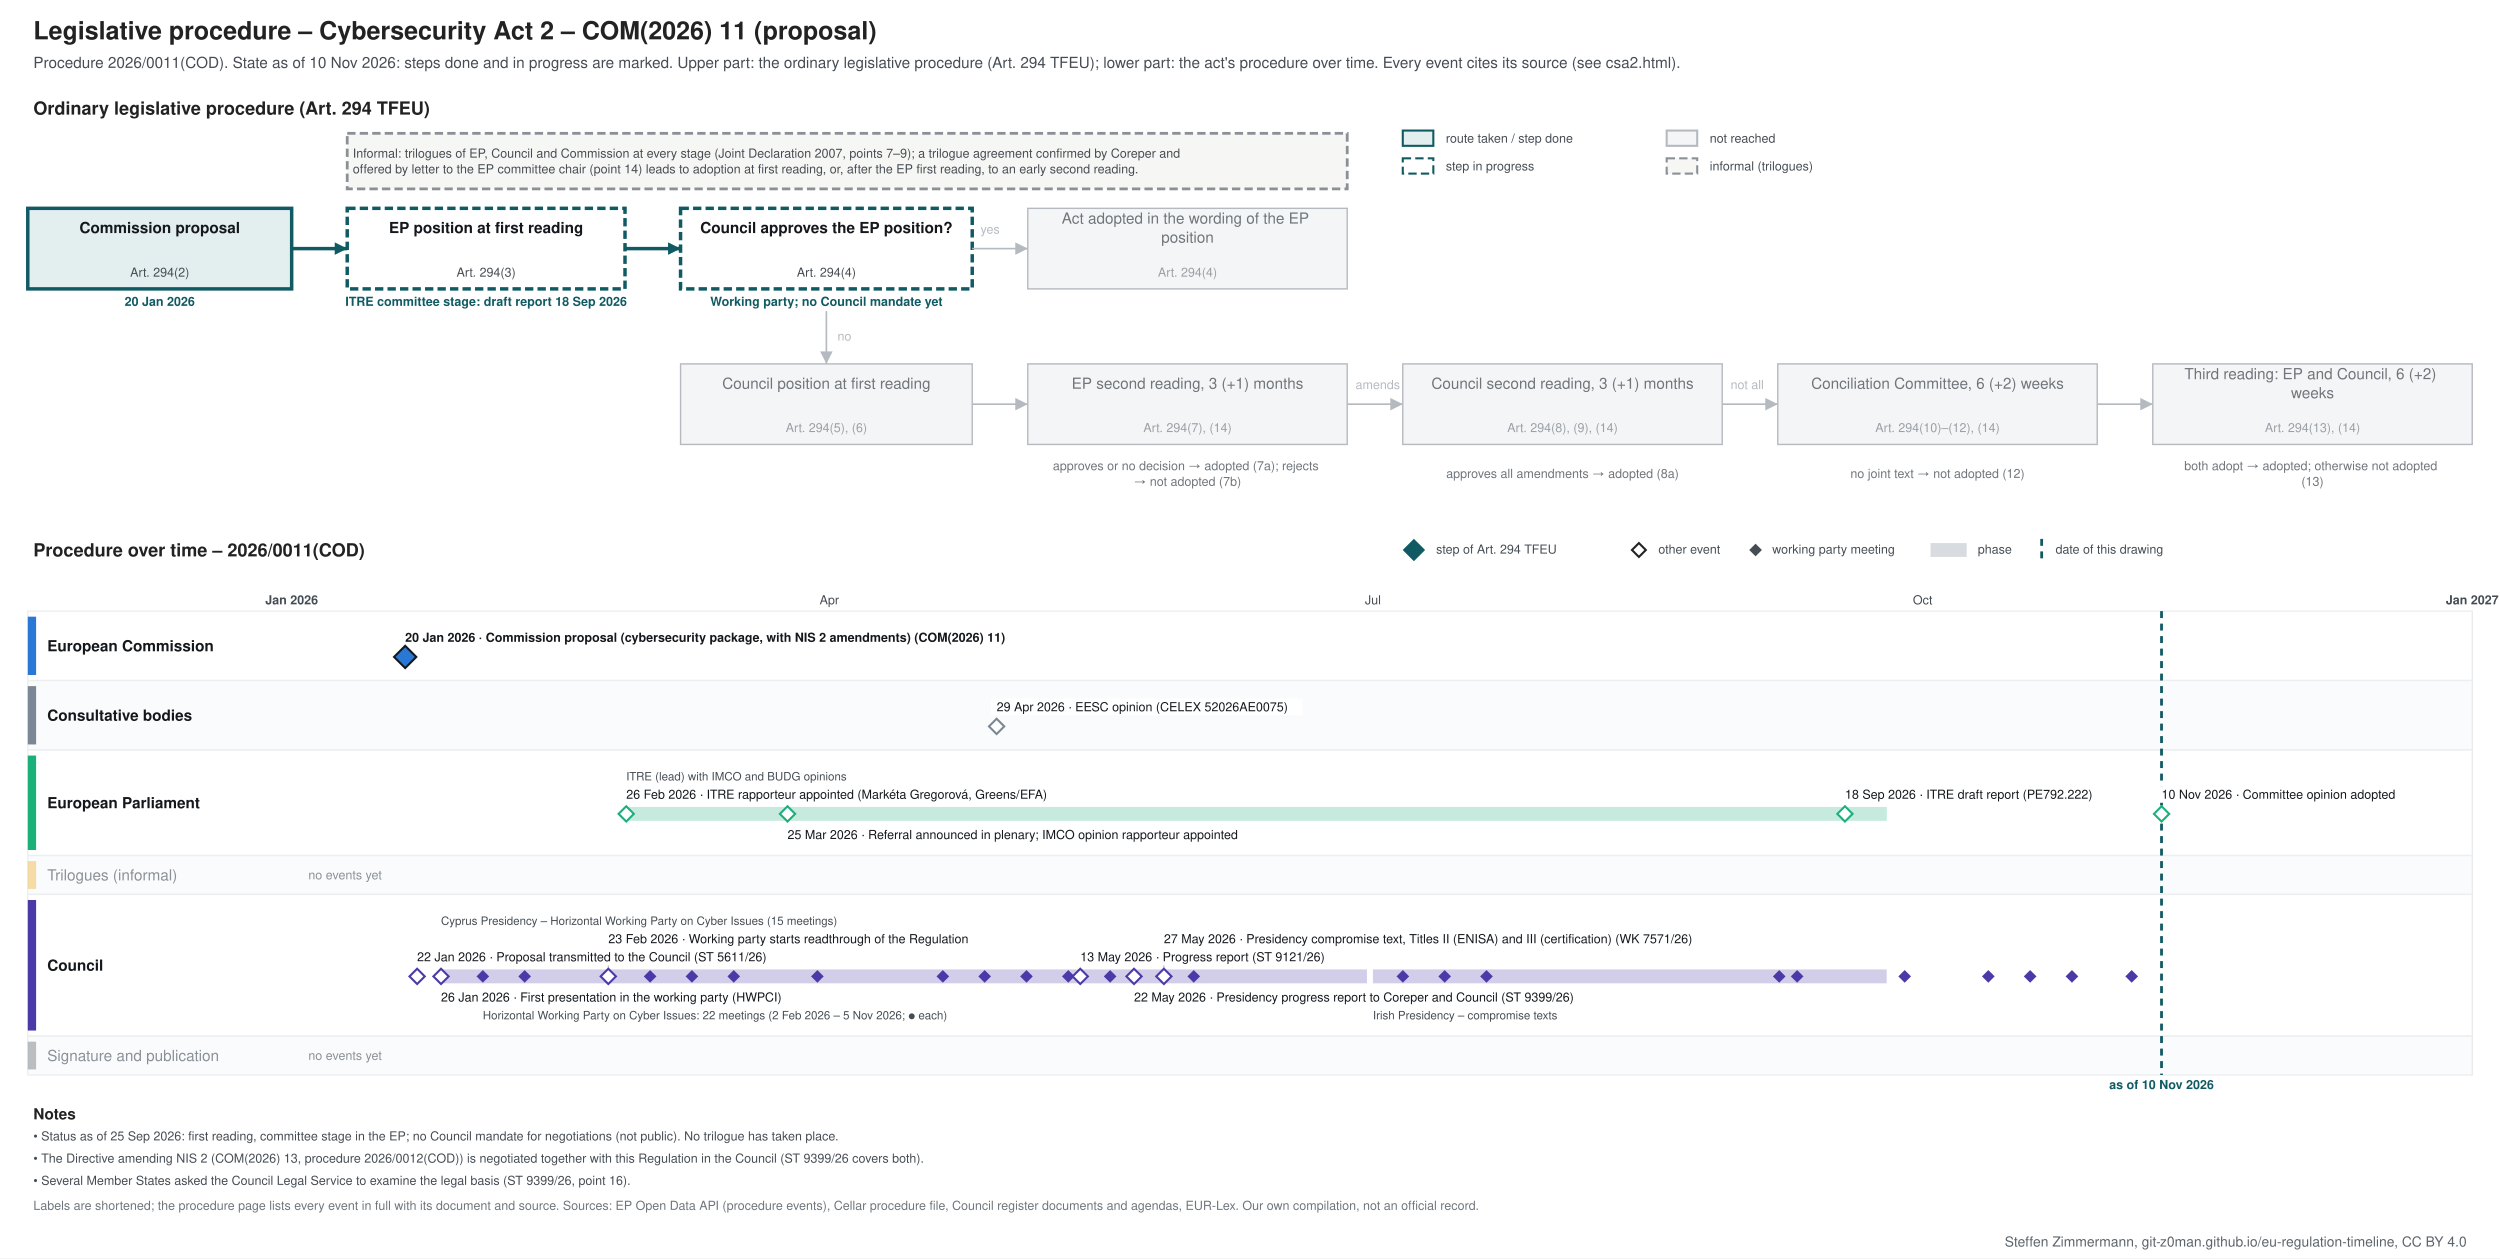
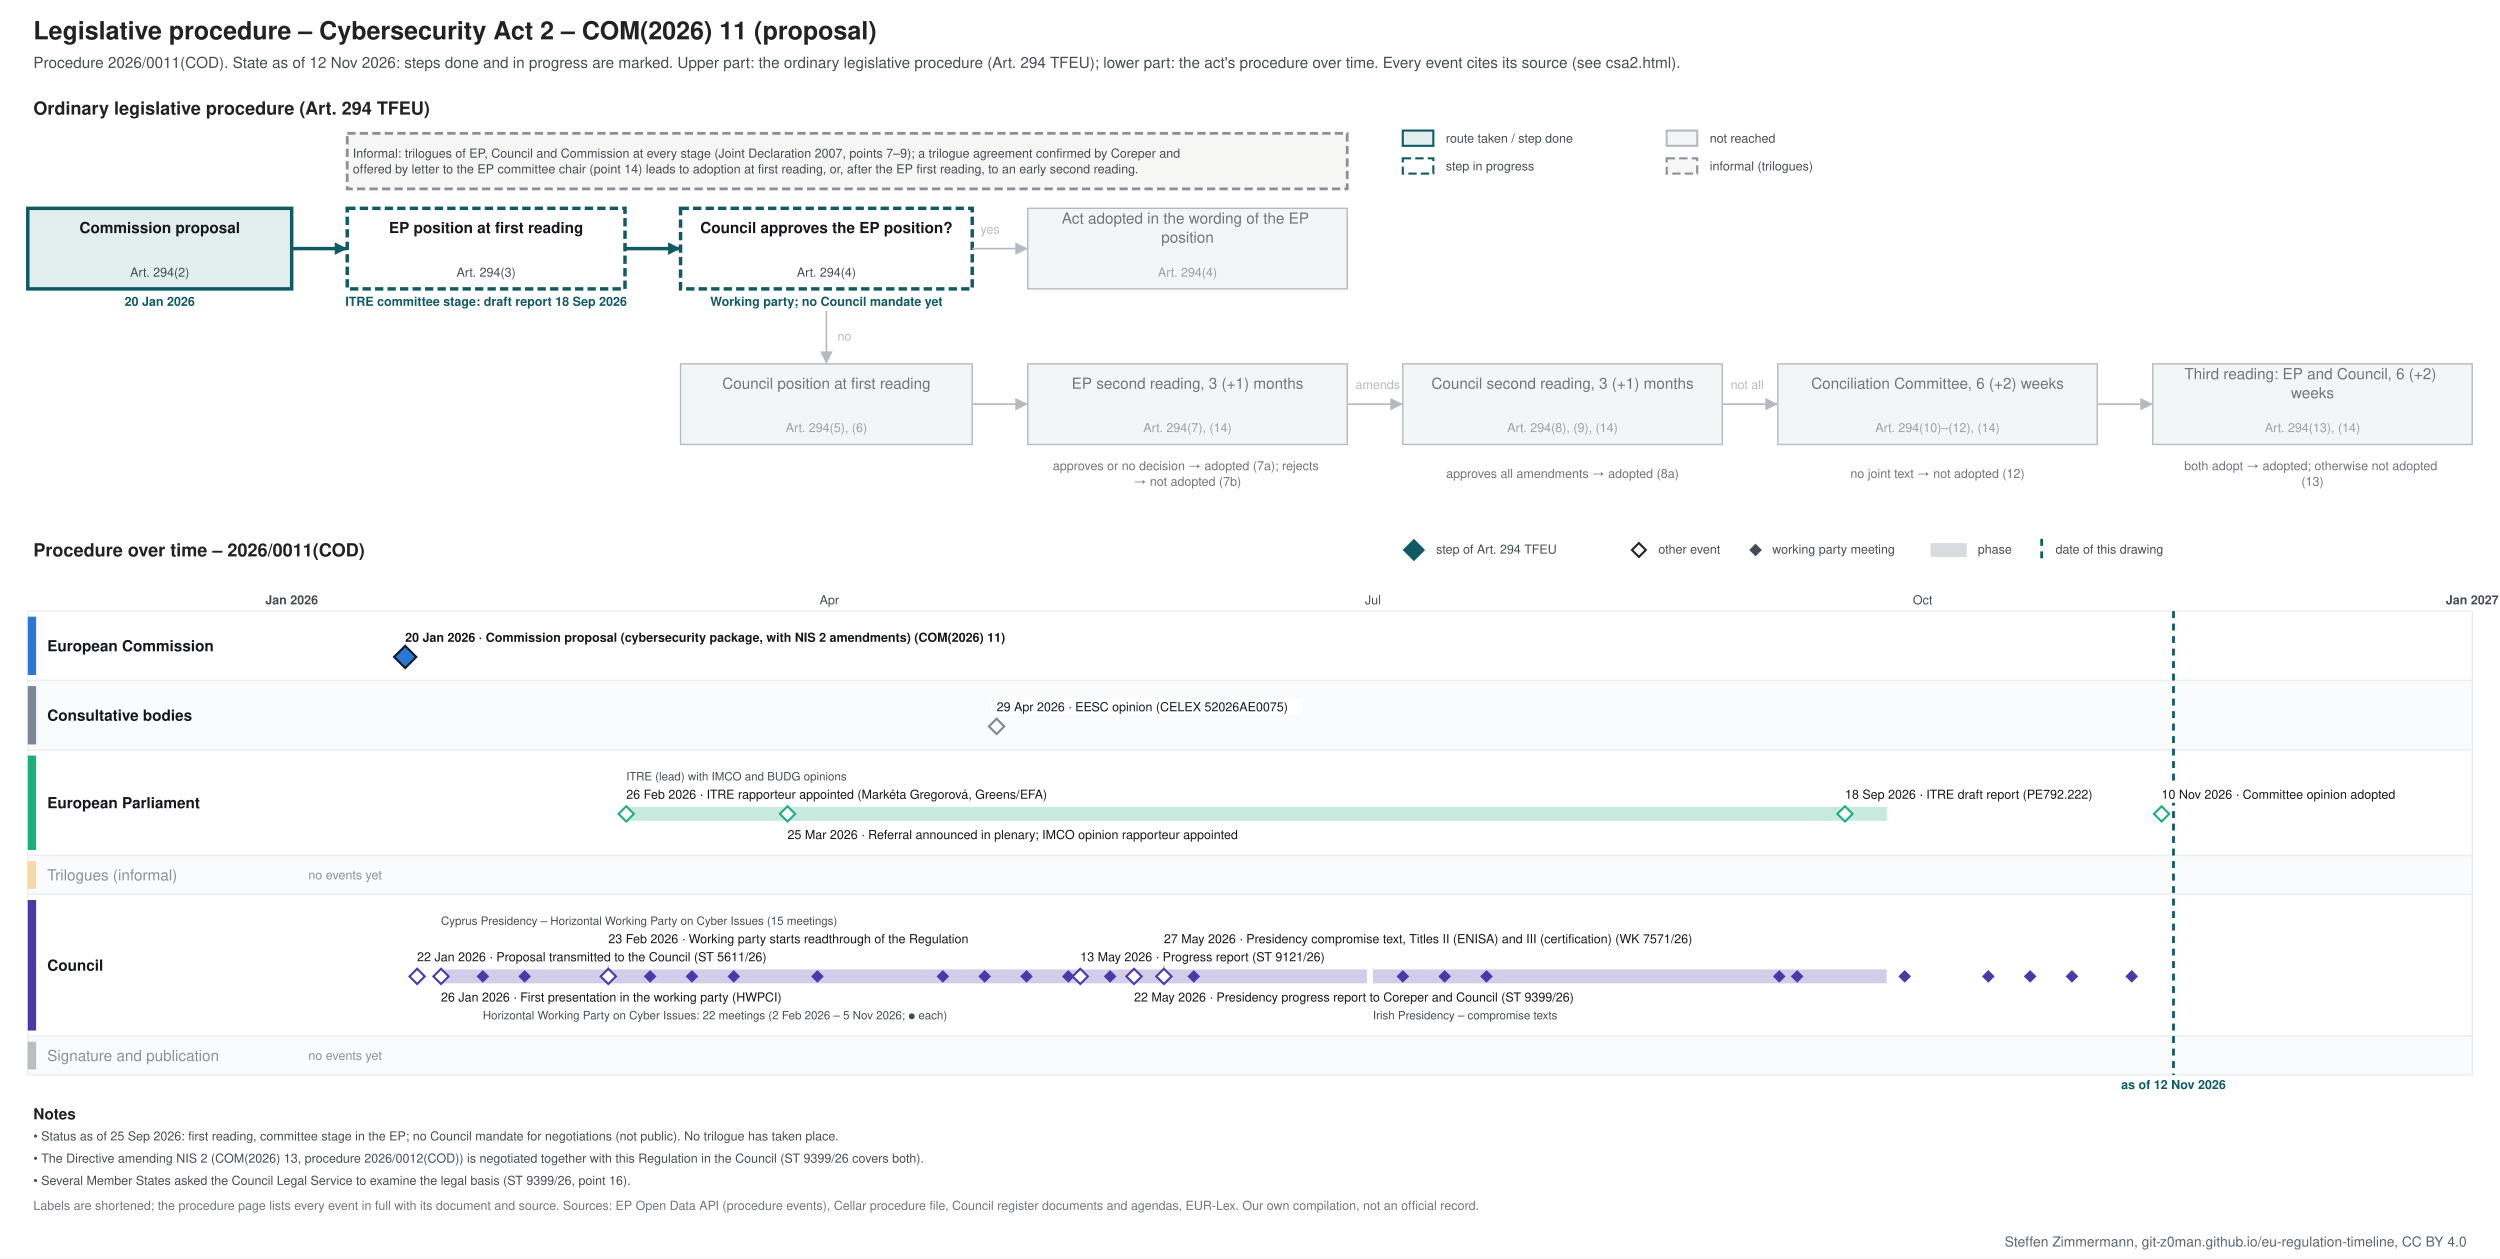
<svg xmlns="http://www.w3.org/2000/svg" xmlns:xlink="http://www.w3.org/1999/xlink" width="1800" height="906" viewBox="0 0 1800 906" font-family="&quot;Source Sans 3&quot;, Helvetica, Arial, sans-serif">
  <rect width="1800" height="906" fill="#ffffff" />
-   <g class="procedure" data-route="" data-state="ongoing" data-as_of="2026-11-10">
+   <g class="procedure" data-route="" data-state="ongoing" data-as_of="2026-11-12">
    <text font-size="18" fill="#222222" text-anchor="start" font-weight="bold">
      <tspan x="24.0" y="28.3">Legislative procedure – Cybersecurity Act 2 – COM(2026) 11 (proposal)</tspan>
    </text>
    <text font-size="11" fill="#454c53" text-anchor="start">
-       <tspan x="24.0" y="48.9">Procedure 2026/0011(COD). State as of 10 Nov 2026: steps done and in progress are marked. Upper part: the ordinary legislative procedure (Art. 294 TFEU); lower part: the act's procedure over time. Every event cites its source (see csa2.html).</tspan>
+       <tspan x="24.0" y="48.9">Procedure 2026/0011(COD). State as of 12 Nov 2026: steps done and in progress are marked. Upper part: the ordinary legislative procedure (Art. 294 TFEU); lower part: the act's procedure over time. Every event cites its source (see csa2.html).</tspan>
    </text>
    <text font-size="13" fill="#222222" text-anchor="start" font-weight="bold">
      <tspan x="24.0" y="82.5">Ordinary legislative procedure (Art. 294 TFEU)</tspan>
    </text>
    <rect x="1010.0" y="94.0" width="22.0" height="11.0" fill="#e3eeef" stroke="#0f5a63" stroke-width="1.5" />
    <text font-size="9" fill="#454c53" text-anchor="start">
      <tspan x="1041.0" y="102.7">route taken / step done</tspan>
    </text>
    <rect x="1010.0" y="114.0" width="22.0" height="11.0" fill="#ffffff" stroke="#0f5a63" stroke-dasharray="6 3" stroke-width="1.5" />
    <text font-size="9" fill="#454c53" text-anchor="start">
      <tspan x="1041.0" y="122.7">step in progress</tspan>
    </text>
    <rect x="1200.0" y="94.0" width="22.0" height="11.0" fill="#f4f5f6" stroke="#b5bac0" stroke-width="1.5" />
    <text font-size="9" fill="#454c53" text-anchor="start">
      <tspan x="1231.0" y="102.7">not reached</tspan>
    </text>
    <rect x="1200.0" y="114.0" width="22.0" height="11.0" fill="#f6f6f4" stroke="#8a9096" stroke-dasharray="6 3" stroke-width="1.5" />
    <text font-size="9" fill="#454c53" text-anchor="start">
      <tspan x="1231.0" y="122.7">informal (trilogues)</tspan>
    </text>
    <rect x="20.0" y="150.0" width="190.0" height="58.0" fill="#e3eeef" stroke="#0f5a63" stroke-width="2.5" />
    <text font-size="11" fill="#14181c" text-anchor="middle" font-weight="bold">
      <tspan x="115.0" y="167.8">Commission proposal</tspan>
    </text>
    <text font-size="9" fill="#454c53" text-anchor="middle">
      <tspan x="115.0" y="199.2">Art. 294(2)</tspan>
    </text>
    <text font-size="9" fill="#0f5a63" text-anchor="middle" font-weight="bold">
      <tspan x="115.0" y="220.2">20 Jan 2026</tspan>
    </text>
    <rect x="250.0" y="150.0" width="200.0" height="58.0" fill="#ffffff" stroke="#0f5a63" stroke-dasharray="6 3" stroke-width="2.5" />
    <text font-size="11" fill="#14181c" text-anchor="middle" font-weight="bold">
      <tspan x="350.0" y="167.8">EP position at first reading</tspan>
    </text>
    <text font-size="9" fill="#454c53" text-anchor="middle">
      <tspan x="350.0" y="199.2">Art. 294(3)</tspan>
    </text>
    <text font-size="9" fill="#0f5a63" text-anchor="middle" font-weight="bold">
      <tspan x="350.0" y="220.2">ITRE committee stage: draft report 18 Sep 2026</tspan>
    </text>
    <rect x="490.0" y="150.0" width="210.0" height="58.0" fill="#ffffff" stroke="#0f5a63" stroke-dasharray="6 3" stroke-width="2.5" />
    <text font-size="11" fill="#14181c" text-anchor="middle" font-weight="bold">
      <tspan x="595.0" y="167.8">Council approves the EP position?</tspan>
    </text>
    <text font-size="9" fill="#454c53" text-anchor="middle">
      <tspan x="595.0" y="199.2">Art. 294(4)</tspan>
    </text>
    <text font-size="9" fill="#0f5a63" text-anchor="middle" font-weight="bold">
      <tspan x="595.0" y="220.2">Working party; no Council mandate yet</tspan>
    </text>
    <rect x="740.0" y="150.0" width="230.0" height="58.0" fill="#f4f5f6" stroke="#b5bac0" stroke-width="1" />
    <text font-size="11" fill="#6f757b" text-anchor="middle">
      <tspan x="855.0" y="161.0">Act adopted in the wording of the EP</tspan>
      <tspan x="855.0" y="174.7">position</tspan>
    </text>
    <text font-size="9" fill="#9aa0a6" text-anchor="middle">
      <tspan x="855.0" y="199.2">Art. 294(4)</tspan>
    </text>
    <rect x="490.0" y="262.0" width="210.0" height="58.0" fill="#f4f5f6" stroke="#b5bac0" stroke-width="1" />
    <text font-size="11" fill="#6f757b" text-anchor="middle">
      <tspan x="595.0" y="279.9">Council position at first reading</tspan>
    </text>
    <text font-size="9" fill="#9aa0a6" text-anchor="middle">
      <tspan x="595.0" y="311.1">Art. 294(5), (6)</tspan>
    </text>
    <rect x="740.0" y="262.0" width="230.0" height="58.0" fill="#f4f5f6" stroke="#b5bac0" stroke-width="1" />
    <text font-size="11" fill="#6f757b" text-anchor="middle">
      <tspan x="855.0" y="279.9">EP second reading, 3 (+1) months</tspan>
    </text>
    <text font-size="9" fill="#9aa0a6" text-anchor="middle">
      <tspan x="855.0" y="311.1">Art. 294(7), (14)</tspan>
    </text>
    <rect x="1010.0" y="262.0" width="230.0" height="58.0" fill="#f4f5f6" stroke="#b5bac0" stroke-width="1" />
    <text font-size="11" fill="#6f757b" text-anchor="middle">
      <tspan x="1125.0" y="279.9">Council second reading, 3 (+1) months</tspan>
    </text>
    <text font-size="9" fill="#9aa0a6" text-anchor="middle">
      <tspan x="1125.0" y="311.1">Art. 294(8), (9), (14)</tspan>
    </text>
    <rect x="1280.0" y="262.0" width="230.0" height="58.0" fill="#f4f5f6" stroke="#b5bac0" stroke-width="1" />
    <text font-size="11" fill="#6f757b" text-anchor="middle">
      <tspan x="1395.0" y="279.9">Conciliation Committee, 6 (+2) weeks</tspan>
    </text>
    <text font-size="9" fill="#9aa0a6" text-anchor="middle">
      <tspan x="1395.0" y="311.1">Art. 294(10)–(12), (14)</tspan>
    </text>
    <rect x="1550.0" y="262.0" width="230.0" height="58.0" fill="#f4f5f6" stroke="#b5bac0" stroke-width="1" />
    <text font-size="11" fill="#6f757b" text-anchor="middle">
      <tspan x="1665.0" y="273.0">Third reading: EP and Council, 6 (+2)</tspan>
      <tspan x="1665.0" y="286.7">weeks</tspan>
    </text>
    <text font-size="9" fill="#9aa0a6" text-anchor="middle">
      <tspan x="1665.0" y="311.1">Art. 294(13), (14)</tspan>
    </text>
    <text font-size="9" fill="#6f757b" text-anchor="middle">
      <tspan x="855.0" y="338.5">approves or no decision → adopted (7a); rejects</tspan>
      <tspan x="855.0" y="349.8">→ not adopted (7b)</tspan>
    </text>
    <text font-size="9" fill="#6f757b" text-anchor="middle">
      <tspan x="1125.0" y="344.1">approves all amendments → adopted (8a)</tspan>
    </text>
    <text font-size="9" fill="#6f757b" text-anchor="middle">
      <tspan x="1395.0" y="344.1">no joint text → not adopted (12)</tspan>
    </text>
    <text font-size="9" fill="#6f757b" text-anchor="middle">
      <tspan x="1665.0" y="338.5">both adopt → adopted; otherwise not adopted</tspan>
      <tspan x="1665.0" y="349.8">(13)</tspan>
    </text>
    <polyline points="210.0,179.0 250.0,179.0" fill="none" stroke="#0f5a63" stroke-width="2.5" />
    <polygon points="250.0,179.0 241.0,183.5 241.0,174.5" fill="#0f5a63" />
    <polyline points="450.0,179.0 490.0,179.0" fill="none" stroke="#0f5a63" stroke-width="2.5" />
    <polygon points="490.0,179.0 481.0,183.5 481.0,174.5" fill="#0f5a63" />
    <polyline points="700.0,179.0 740.0,179.0" fill="none" stroke="#b5bac0" stroke-width="1.2" />
    <polygon points="740.0,179.0 731.0,183.5 731.0,174.5" fill="#b5bac0" />
    <text font-size="9" fill="#b5bac0" text-anchor="start">
      <tspan x="706.0" y="168.2">yes</tspan>
    </text>
    <polyline points="595.0,224.0 595.0,262.0" fill="none" stroke="#b5bac0" stroke-width="1.2" />
    <polygon points="595.0,262.0 590.5,253.0 599.5,253.0" fill="#b5bac0" />
    <text font-size="9" fill="#b5bac0" text-anchor="start">
      <tspan x="603.0" y="245.2">no</tspan>
    </text>
    <polyline points="700.0,291.0 740.0,291.0" fill="none" stroke="#b5bac0" stroke-width="1.2" />
    <polygon points="740.0,291.0 731.0,295.5 731.0,286.5" fill="#b5bac0" />
    <polyline points="970.0,291.0 1010.0,291.0" fill="none" stroke="#b5bac0" stroke-width="1.2" />
    <polygon points="1010.0,291.0 1001.0,295.5 1001.0,286.5" fill="#b5bac0" />
    <polyline points="1240.0,291.0 1280.0,291.0" fill="none" stroke="#b5bac0" stroke-width="1.2" />
    <polygon points="1280.0,291.0 1271.0,295.5 1271.0,286.5" fill="#b5bac0" />
    <polyline points="1510.0,291.0 1550.0,291.0" fill="none" stroke="#b5bac0" stroke-width="1.2" />
    <polygon points="1550.0,291.0 1541.0,295.5 1541.0,286.5" fill="#b5bac0" />
    <text font-size="9" fill="#b5bac0" text-anchor="start">
      <tspan x="976.0" y="280.1">amends</tspan>
    </text>
    <text font-size="9" fill="#b5bac0" text-anchor="start">
      <tspan x="1246.0" y="280.1">not all</tspan>
    </text>
    <rect x="250.0" y="96.0" width="720.0" height="40.0" fill="#f6f6f4" stroke="#8a9096" stroke-dasharray="6 3" stroke-width="2" />
    <text font-size="9" fill="#454c53" text-anchor="start">
      <tspan x="254.0" y="113.5">Informal: trilogues of EP, Council and Commission at every stage (Joint Declaration 2007, points 7–9); a trilogue agreement confirmed by Coreper and</tspan>
      <tspan x="254.0" y="124.8">offered by letter to the EP committee chair (point 14) leads to adoption at first reading, or, after the EP first reading, to an early second reading.</tspan>
    </text>
    <text font-size="13" fill="#222222" text-anchor="start" font-weight="bold">
      <tspan x="24.0" y="400.6">Procedure over time – 2026/0011(COD)</tspan>
    </text>
    <polygon points="1018,389 1025,396 1018,403 1011,396" fill="#0f5a63" stroke="#0f5a63" stroke-width="1.5" />
    <text font-size="9" fill="#454c53" text-anchor="start">
      <tspan x="1034.0" y="398.6">step of Art. 294 TFEU</tspan>
    </text>
    <polygon points="1180,391 1185,396 1180,401 1175,396" fill="#ffffff" stroke="#222222" stroke-width="1.5" />
    <text font-size="9" fill="#454c53" text-anchor="start">
      <tspan x="1194.0" y="398.6">other event</tspan>
    </text>
    <polygon points="1264,392.5 1267.5,396 1264,399.5 1260.5,396" fill="#454c53" stroke="#454c53" stroke-width="1.5" />
    <text font-size="9" fill="#454c53" text-anchor="start">
      <tspan x="1276.0" y="398.6">working party meeting</tspan>
    </text>
    <rect x="1390.0" y="391.0" width="26.0" height="10.0" fill="#7b8794" stroke="none" opacity="0.3" />
    <text font-size="9" fill="#454c53" text-anchor="start">
      <tspan x="1424.0" y="398.6">phase</tspan>
    </text>
    <line x1="1470.0" y1="388.0" x2="1470.0" y2="403.0" stroke="#0f5a63" stroke-width="2" stroke-dasharray="5 4" />
    <text font-size="9" fill="#454c53" text-anchor="start">
      <tspan x="1480.0" y="398.6">date of this drawing</tspan>
    </text>
    <line x1="210.0" y1="440.0" x2="210.0" y2="774.0" stroke="#b5bac0" stroke-width="1" />
    <text font-size="9" fill="#454c53" text-anchor="middle" font-weight="bold">
      <tspan x="210.0" y="435.1">Jan 2026</tspan>
    </text>
    <line x1="343.3" y1="440.0" x2="343.3" y2="774.0" stroke="#e3e6e9" stroke-width="1" />
    <line x1="463.8" y1="440.0" x2="463.8" y2="774.0" stroke="#e3e6e9" stroke-width="1" />
    <line x1="597.1" y1="440.0" x2="597.1" y2="774.0" stroke="#e3e6e9" stroke-width="1" />
    <text font-size="9" fill="#454c53" text-anchor="middle">
      <tspan x="597.1" y="435.1">Apr</tspan>
    </text>
    <line x1="726.2" y1="440.0" x2="726.2" y2="774.0" stroke="#e3e6e9" stroke-width="1" />
    <line x1="859.5" y1="440.0" x2="859.5" y2="774.0" stroke="#e3e6e9" stroke-width="1" />
    <line x1="988.5" y1="440.0" x2="988.5" y2="774.0" stroke="#e3e6e9" stroke-width="1" />
    <text font-size="9" fill="#454c53" text-anchor="middle">
      <tspan x="988.5" y="435.1">Jul</tspan>
    </text>
    <line x1="1121.9" y1="440.0" x2="1121.9" y2="774.0" stroke="#e3e6e9" stroke-width="1" />
    <line x1="1255.2" y1="440.0" x2="1255.2" y2="774.0" stroke="#e3e6e9" stroke-width="1" />
    <line x1="1384.3" y1="440.0" x2="1384.3" y2="774.0" stroke="#e3e6e9" stroke-width="1" />
    <text font-size="9" fill="#454c53" text-anchor="middle">
      <tspan x="1384.3" y="435.1">Oct</tspan>
    </text>
    <line x1="1517.6" y1="440.0" x2="1517.6" y2="774.0" stroke="#e3e6e9" stroke-width="1" />
    <line x1="1646.7" y1="440.0" x2="1646.7" y2="774.0" stroke="#e3e6e9" stroke-width="1" />
    <line x1="1780.0" y1="440.0" x2="1780.0" y2="774.0" stroke="#b5bac0" stroke-width="1" />
    <text font-size="9" fill="#454c53" text-anchor="middle" font-weight="bold">
      <tspan x="1780.0" y="435.1">Jan 2027</tspan>
    </text>
    <rect x="20.0" y="440.0" width="1760.0" height="50.0" fill="#ffffff" stroke="#eceef0" />
    <rect x="20.0" y="444.0" width="6.0" height="42.0" fill="#2a78d6" stroke="none" />
    <text font-size="11" fill="#14181c" text-anchor="start" font-weight="bold">
      <tspan x="34.0" y="468.9">European Commission</tspan>
    </text>
    <rect x="20.0" y="490.0" width="1760.0" height="50.0" fill="#fafbfc" stroke="#eceef0" />
    <rect x="20.0" y="494.0" width="6.0" height="42.0" fill="#7b8794" stroke="none" />
    <text font-size="11" fill="#14181c" text-anchor="start" font-weight="bold">
      <tspan x="34.0" y="518.9">Consultative bodies</tspan>
    </text>
    <rect x="20.0" y="540.0" width="1760.0" height="76.0" fill="#ffffff" stroke="#eceef0" />
    <rect x="20.0" y="544.0" width="6.0" height="68.0" fill="#1baf7a" stroke="none" />
    <text font-size="11" fill="#14181c" text-anchor="start" font-weight="bold">
      <tspan x="34.0" y="581.9">European Parliament</tspan>
    </text>
    <rect x="20.0" y="616.0" width="1760.0" height="28.0" fill="#fafbfc" stroke="#eceef0" />
    <rect x="20.0" y="620.0" width="6.0" height="20.0" fill="#eda100" stroke="none" opacity="0.35" />
    <text font-size="11" fill="#8a9097" text-anchor="start">
      <tspan x="34.0" y="633.9">Trilogues (informal)</tspan>
    </text>
    <text font-size="9" fill="#8a9097" text-anchor="start">
      <tspan x="222.0" y="633.1">no events yet</tspan>
    </text>
    <rect x="20.0" y="644.0" width="1760.0" height="102.0" fill="#ffffff" stroke="#eceef0" />
    <rect x="20.0" y="648.0" width="6.0" height="94.0" fill="#4a3aa7" stroke="none" />
    <text font-size="11" fill="#14181c" text-anchor="start" font-weight="bold">
      <tspan x="34.0" y="698.9">Council</tspan>
    </text>
    <rect x="20.0" y="746.0" width="1760.0" height="28.0" fill="#fafbfc" stroke="#eceef0" />
    <rect x="20.0" y="750.0" width="6.0" height="20.0" fill="#454c53" stroke="none" opacity="0.35" />
    <text font-size="11" fill="#8a9097" text-anchor="start">
      <tspan x="34.0" y="763.9">Signature and publication</tspan>
    </text>
    <text font-size="9" fill="#8a9097" text-anchor="start">
      <tspan x="222.0" y="763.1">no events yet</tspan>
    </text>
-     <line x1="1556.3" y1="440.0" x2="1556.3" y2="774.0" stroke="#0f5a63" stroke-width="2" stroke-dasharray="5 4" />
+     <line x1="1564.9" y1="440.0" x2="1564.9" y2="774.0" stroke="#0f5a63" stroke-width="2" stroke-dasharray="5 4" />
    <text font-size="9" fill="#0f5a63" text-anchor="middle" font-weight="bold">
-       <tspan x="1556.3" y="784.1">as of 10 Nov 2026</tspan>
+       <tspan x="1564.9" y="784.1">as of 12 Nov 2026</tspan>
    </text>
    <rect x="287.7" y="453.0" width="483.0" height="12.0" fill="#ffffff" />
    <a xlink:href="https://eur-lex.europa.eu/legal-content/EN/TXT/?uri=CELEX:52026PC0011" target="_blank">
      <text font-size="9" fill="#14181c" text-anchor="start" font-weight="bold">
        <tspan x="291.7" y="462.1">20 Jan 2026 · Commission proposal (cybersecurity package, with NIS 2 amendments) (COM(2026) 11)</tspan>
      </text>
    </a>
    <a xlink:href="https://eur-lex.europa.eu/legal-content/EN/TXT/?uri=CELEX:52026PC0011" target="_blank">
      <polygon points="291.726,465 299.726,473 291.726,481 283.726,473" fill="#2a78d6" stroke="#14181c" stroke-width="1.5" />
    </a>
    <rect x="713.6" y="503.0" width="224.2" height="12.0" fill="#ffffff" />
    <a xlink:href="https://eur-lex.europa.eu/legal-content/EN/TXT/?uri=CELEX:52026AE0075" target="_blank">
      <text font-size="9" fill="#14181c" text-anchor="start">
        <tspan x="717.6" y="512.1">29 Apr 2026 · EESC opinion (CELEX 52026AE0075)</tspan>
      </text>
    </a>
    <a xlink:href="https://eur-lex.europa.eu/legal-content/EN/TXT/?uri=CELEX:52026AE0075" target="_blank">
      <polygon points="717.562,517.5 723.062,523 717.562,528.5 712.062,523" fill="#ffffff" stroke="#7b8794" stroke-width="1.5" />
    </a>
    <rect x="450.9" y="581.0" width="907.6" height="10.0" fill="#1baf7a" stroke="none" opacity="0.25" />
    <rect x="446.9" y="566.0" width="341.7" height="12.0" fill="#ffffff" />
    <text font-size="9" fill="#14181c" text-anchor="start">
      <tspan x="450.9" y="575.1">26 Feb 2026 · ITRE rapporteur appointed (Markéta Gregorová, Greens/EFA)</tspan>
    </text>
    <rect x="563.0" y="595.0" width="374.6" height="12.0" fill="#ffffff" />
    <text font-size="9" fill="#14181c" text-anchor="start">
      <tspan x="567.0" y="604.1">25 Mar 2026 · Referral announced in plenary; IMCO opinion rapporteur appointed</tspan>
    </text>
    <rect x="1324.4" y="566.0" width="210.1" height="12.0" fill="#ffffff" />
    <a xlink:href="https://data.europarl.europa.eu/distribution/reds_iCmRp-Dft/ITRE-PR-792222/ITRE-PR-792222_en.docx" target="_blank">
      <text font-size="9" fill="#14181c" text-anchor="start">
        <tspan x="1328.4" y="575.1">18 Sep 2026 · ITRE draft report (PE792.222)</tspan>
      </text>
    </a>
    <rect x="1552.3" y="566.0" width="191.3" height="12.0" fill="#ffffff" />
    <text font-size="9" fill="#14181c" text-anchor="start">
      <tspan x="1556.3" y="575.1">10 Nov 2026 · Committee opinion adopted</tspan>
    </text>
    <text font-size="8.3" fill="#454c53" text-anchor="start">
      <tspan x="450.9" y="561.9">ITRE (lead) with IMCO and BUDG opinions</tspan>
    </text>
    <g>
      <polygon points="450.877,580.5 456.377,586 450.877,591.5 445.377,586" fill="#ffffff" stroke="#1baf7a" stroke-width="1.5" />
    </g>
    <g>
      <polygon points="567.014,580.5 572.514,586 567.014,591.5 561.514,586" fill="#ffffff" stroke="#1baf7a" stroke-width="1.5" />
    </g>
    <a xlink:href="https://data.europarl.europa.eu/distribution/reds_iCmRp-Dft/ITRE-PR-792222/ITRE-PR-792222_en.docx" target="_blank">
      <polygon points="1328.356,580.5 1333.856,586 1328.356,591.5 1322.856,586" fill="#ffffff" stroke="#1baf7a" stroke-width="1.5" />
    </a>
    <g>
      <polygon points="1556.329,580.5 1561.829,586 1556.329,591.5 1550.829,586" fill="#ffffff" stroke="#1baf7a" stroke-width="1.5" />
    </g>
    <rect x="317.5" y="698.0" width="666.7" height="10.0" fill="#4a3aa7" stroke="none" opacity="0.25" />
    <rect x="988.5" y="698.0" width="369.9" height="10.0" fill="#4a3aa7" stroke="none" opacity="0.25" />
    <line x1="438.0" y1="683.0" x2="438.0" y2="697.0" stroke="#c3c8cd" stroke-width="1" />
    <line x1="838.0" y1="683.0" x2="838.0" y2="697.0" stroke="#c3c8cd" stroke-width="1" />
    <rect x="296.3" y="683.0" width="299.4" height="12.0" fill="#ffffff" />
    <a xlink:href="https://data.consilium.europa.eu/doc/document/ST-5611-2026-INIT/en/pdf" target="_blank">
      <text font-size="9" fill="#14181c" text-anchor="start">
        <tspan x="300.3" y="692.1">22 Jan 2026 · Proposal transmitted to the Council (ST 5611/26)</tspan>
      </text>
    </a>
    <rect x="313.5" y="712.0" width="294.7" height="12.0" fill="#ffffff" />
    <text font-size="9" fill="#14181c" text-anchor="start">
      <tspan x="317.5" y="721.1">26 Jan 2026 · First presentation in the working party (HWPCI)</tspan>
    </text>
    <rect x="434.0" y="670.0" width="308.8" height="12.0" fill="#ffffff" />
    <text font-size="9" fill="#14181c" text-anchor="start">
      <tspan x="438.0" y="679.1">23 Feb 2026 · Working party starts readthrough of the Regulation</tspan>
    </text>
    <rect x="773.8" y="683.0" width="205.4" height="12.0" fill="#ffffff" />
    <a xlink:href="https://data.consilium.europa.eu/doc/document/ST-9121-2026-INIT/en/pdf" target="_blank">
      <text font-size="9" fill="#14181c" text-anchor="start">
        <tspan x="777.8" y="692.1">13 May 2026 · Progress report (ST 9121/26)</tspan>
      </text>
    </a>
    <rect x="812.5" y="712.0" width="365.2" height="12.0" fill="#ffffff" />
    <a xlink:href="https://data.consilium.europa.eu/doc/document/ST-9399-2026-INIT/en/pdf" target="_blank">
      <text font-size="9" fill="#14181c" text-anchor="start">
        <tspan x="816.5" y="721.1">22 May 2026 · Presidency progress report to Coreper and Council (ST 9399/26)</tspan>
      </text>
    </a>
    <rect x="834.0" y="670.0" width="459.2" height="12.0" fill="#ffffff" />
    <a xlink:href="https://data.consilium.europa.eu/doc/document/WK-7571-2026-INIT/en/pdf" target="_blank">
      <text font-size="9" fill="#14181c" text-anchor="start">
        <tspan x="838.0" y="679.1">27 May 2026 · Presidency compromise text, Titles II (ENISA) and III (certification) (WK 7571/26)</tspan>
      </text>
    </a>
    <text font-size="8.3" fill="#454c53" text-anchor="start">
      <tspan x="347.6" y="733.9">Horizontal Working Party on Cyber Issues: 22 meetings (2 Feb 2026 – 5 Nov 2026; ● each)</tspan>
    </text>
    <text font-size="8.3" fill="#454c53" text-anchor="start">
      <tspan x="317.5" y="665.9">Cyprus Presidency – Horizontal Working Party on Cyber Issues (15 meetings)</tspan>
    </text>
    <text font-size="8.3" fill="#454c53" text-anchor="start">
      <tspan x="988.5" y="733.9">Irish Presidency – compromise texts</tspan>
    </text>
    <a xlink:href="https://data.consilium.europa.eu/doc/document/ST-5611-2026-INIT/en/pdf" target="_blank">
      <polygon points="300.329,697.5 305.829,703 300.329,708.5 294.829,703" fill="#ffffff" stroke="#4a3aa7" stroke-width="1.5" />
    </a>
    <g>
      <polygon points="317.534,697.5 323.034,703 317.534,708.5 312.034,703" fill="#ffffff" stroke="#4a3aa7" stroke-width="1.5" />
    </g>
    <a xlink:href="https://data.consilium.europa.eu/doc/document/CM-1440-2026-REV-1/en/pdf" target="_blank">
      <polygon points="347.644,699.5 351.144,703 347.644,706.5 344.144,703" fill="#4a3aa7" stroke="#4a3aa7" stroke-width="1.5" />
    </a>
    <a xlink:href="https://data.consilium.europa.eu/doc/document/CM-1519-2026-INIT/en/pdf" target="_blank">
      <polygon points="377.753,699.5 381.253,703 377.753,706.5 374.253,703" fill="#4a3aa7" stroke="#4a3aa7" stroke-width="1.5" />
    </a>
    <g>
      <polygon points="437.973,697.5 443.473,703 437.973,708.5 432.473,703" fill="#ffffff" stroke="#4a3aa7" stroke-width="1.5" />
    </g>
    <a xlink:href="https://data.consilium.europa.eu/doc/document/CM-1817-2026-INIT/en/pdf" target="_blank">
      <polygon points="468.082,699.5 471.582,703 468.082,706.5 464.582,703" fill="#4a3aa7" stroke="#4a3aa7" stroke-width="1.5" />
    </a>
    <a xlink:href="https://data.consilium.europa.eu/doc/document/CM-1932-2026-REV-1/en/pdf" target="_blank">
      <polygon points="498.192,699.5 501.692,703 498.192,706.5 494.692,703" fill="#4a3aa7" stroke="#4a3aa7" stroke-width="1.5" />
    </a>
    <a xlink:href="https://data.consilium.europa.eu/doc/document/CM-1933-2026-INIT/en/pdf" target="_blank">
      <polygon points="528.301,699.5 531.801,703 528.301,706.5 524.801,703" fill="#4a3aa7" stroke="#4a3aa7" stroke-width="1.5" />
    </a>
    <a xlink:href="https://data.consilium.europa.eu/doc/document/CM-2210-2026-INIT/en/pdf" target="_blank">
      <polygon points="588.521,699.5 592.021,703 588.521,706.5 585.021,703" fill="#4a3aa7" stroke="#4a3aa7" stroke-width="1.5" />
    </a>
    <a xlink:href="https://data.consilium.europa.eu/doc/document/CM-2430-2026-INIT/en/pdf" target="_blank">
      <polygon points="678.849,699.5 682.349,703 678.849,706.5 675.349,703" fill="#4a3aa7" stroke="#4a3aa7" stroke-width="1.5" />
    </a>
    <a xlink:href="https://data.consilium.europa.eu/doc/document/CM-2546-2026-INIT/en/pdf" target="_blank">
      <polygon points="708.959,699.5 712.459,703 708.959,706.5 705.459,703" fill="#4a3aa7" stroke="#4a3aa7" stroke-width="1.5" />
    </a>
    <a xlink:href="https://data.consilium.europa.eu/doc/document/CM-2630-2026-INIT/en/pdf" target="_blank">
      <polygon points="739.068,699.5 742.568,703 739.068,706.5 735.568,703" fill="#4a3aa7" stroke="#4a3aa7" stroke-width="1.5" />
    </a>
    <a xlink:href="https://data.consilium.europa.eu/doc/document/CM-2746-2026-INIT/en/pdf" target="_blank">
      <polygon points="769.178,699.5 772.678,703 769.178,706.5 765.678,703" fill="#4a3aa7" stroke="#4a3aa7" stroke-width="1.5" />
    </a>
    <a xlink:href="https://data.consilium.europa.eu/doc/document/ST-9121-2026-INIT/en/pdf" target="_blank">
      <polygon points="777.781,697.5 783.281,703 777.781,708.5 772.281,703" fill="#ffffff" stroke="#4a3aa7" stroke-width="1.5" />
    </a>
    <a xlink:href="https://data.consilium.europa.eu/doc/document/CM-2801-2026-REV-1/en/pdf" target="_blank">
      <polygon points="799.288,699.5 802.788,703 799.288,706.5 795.788,703" fill="#4a3aa7" stroke="#4a3aa7" stroke-width="1.5" />
    </a>
    <a xlink:href="https://data.consilium.europa.eu/doc/document/ST-9399-2026-INIT/en/pdf" target="_blank">
      <polygon points="816.493,697.5 821.993,703 816.493,708.5 810.993,703" fill="#ffffff" stroke="#4a3aa7" stroke-width="1.5" />
    </a>
    <a xlink:href="https://data.consilium.europa.eu/doc/document/WK-7571-2026-INIT/en/pdf" target="_blank">
      <polygon points="838.0,697.5 843.5,703 838.0,708.5 832.5,703" fill="#ffffff" stroke="#4a3aa7" stroke-width="1.5" />
    </a>
    <a xlink:href="https://data.consilium.europa.eu/doc/document/CM-2973-2026-REV-1/en/pdf" target="_blank">
      <polygon points="859.507,699.5 863.007,703 859.507,706.5 856.007,703" fill="#4a3aa7" stroke="#4a3aa7" stroke-width="1.5" />
    </a>
    <a xlink:href="https://data.consilium.europa.eu/doc/document/CM-3480-2026-REV-1/en/pdf" target="_blank">
      <polygon points="1010.055,699.5 1013.555,703 1010.055,706.5 1006.555,703" fill="#4a3aa7" stroke="#4a3aa7" stroke-width="1.5" />
    </a>
    <a xlink:href="https://data.consilium.europa.eu/doc/document/CM-3553-2026-INIT/en/pdf" target="_blank">
      <polygon points="1040.164,699.5 1043.664,703 1040.164,706.5 1036.664,703" fill="#4a3aa7" stroke="#4a3aa7" stroke-width="1.5" />
    </a>
    <a xlink:href="https://data.consilium.europa.eu/doc/document/CM-3558-2026-INIT/en/pdf" target="_blank">
      <polygon points="1070.274,699.5 1073.774,703 1070.274,706.5 1066.774,703" fill="#4a3aa7" stroke="#4a3aa7" stroke-width="1.5" />
    </a>
    <a xlink:href="https://data.consilium.europa.eu/doc/document/CM-3831-2026-INIT/en/pdf" target="_blank">
      <polygon points="1281.041,699.5 1284.541,703 1281.041,706.5 1277.541,703" fill="#4a3aa7" stroke="#4a3aa7" stroke-width="1.5" />
    </a>
    <a xlink:href="https://data.consilium.europa.eu/doc/document/CM-3845-2026-INIT/en/pdf" target="_blank">
      <polygon points="1293.945,699.5 1297.445,703 1293.945,706.5 1290.445,703" fill="#4a3aa7" stroke="#4a3aa7" stroke-width="1.5" />
    </a>
    <a xlink:href="https://data.consilium.europa.eu/doc/document/CM-4269-2026-INIT/en/pdf" target="_blank">
      <polygon points="1371.37,699.5 1374.87,703 1371.37,706.5 1367.87,703" fill="#4a3aa7" stroke="#4a3aa7" stroke-width="1.5" />
    </a>
    <a xlink:href="https://data.consilium.europa.eu/doc/document/CM-4436-2026-INIT/en/pdf" target="_blank">
      <polygon points="1431.589,699.5 1435.089,703 1431.589,706.5 1428.089,703" fill="#4a3aa7" stroke="#4a3aa7" stroke-width="1.5" />
    </a>
    <a xlink:href="https://data.consilium.europa.eu/doc/document/CM-4579-2026-REV-1/en/pdf" target="_blank">
      <polygon points="1461.699,699.5 1465.199,703 1461.699,706.5 1458.199,703" fill="#4a3aa7" stroke="#4a3aa7" stroke-width="1.5" />
    </a>
    <a xlink:href="https://data.consilium.europa.eu/doc/document/CM-4703-2026-INIT/en/pdf" target="_blank">
      <polygon points="1491.808,699.5 1495.308,703 1491.808,706.5 1488.308,703" fill="#4a3aa7" stroke="#4a3aa7" stroke-width="1.5" />
    </a>
    <a xlink:href="https://data.consilium.europa.eu/doc/document/CM-4773-2026-INIT/en/pdf" target="_blank">
      <polygon points="1534.822,699.5 1538.322,703 1534.822,706.5 1531.322,703" fill="#4a3aa7" stroke="#4a3aa7" stroke-width="1.5" />
    </a>
    <text font-size="11" fill="#222222" text-anchor="start" font-weight="bold">
      <tspan x="24.0" y="805.9">Notes</tspan>
    </text>
    <text font-size="9" fill="#454c53" text-anchor="start">
      <tspan x="24.0" y="821.1">• Status as of 25 Sep 2026: first reading, committee stage in the EP; no Council mandate for negotiations (not public). No trilogue has taken place.</tspan>
    </text>
    <text font-size="9" fill="#454c53" text-anchor="start">
      <tspan x="24.0" y="837.1">• The Directive amending NIS 2 (COM(2026) 13, procedure 2026/0012(COD)) is negotiated together with this Regulation in the Council (ST 9399/26 covers both).</tspan>
    </text>
    <text font-size="9" fill="#454c53" text-anchor="start">
      <tspan x="24.0" y="853.1">• Several Member States asked the Council Legal Service to examine the legal basis (ST 9399/26, point 16).</tspan>
    </text>
    <text font-size="9" fill="#6f757b" text-anchor="start">
      <tspan x="24.0" y="871.1">Labels are shortened; the procedure page lists every event in full with its document and source. Sources: EP Open Data API (procedure events), Cellar procedure file, Council register documents and agendas, EUR-Lex. Our own compilation, not an official record.</tspan>
    </text>
  </g>
  <text font-size="10" fill="#5b646b" text-anchor="end">
    <tspan x="1776.0" y="897.5">Steffen Zimmermann, git-z0man.github.io/eu-regulation-timeline, CC BY 4.0</tspan>
  </text>
</svg>
